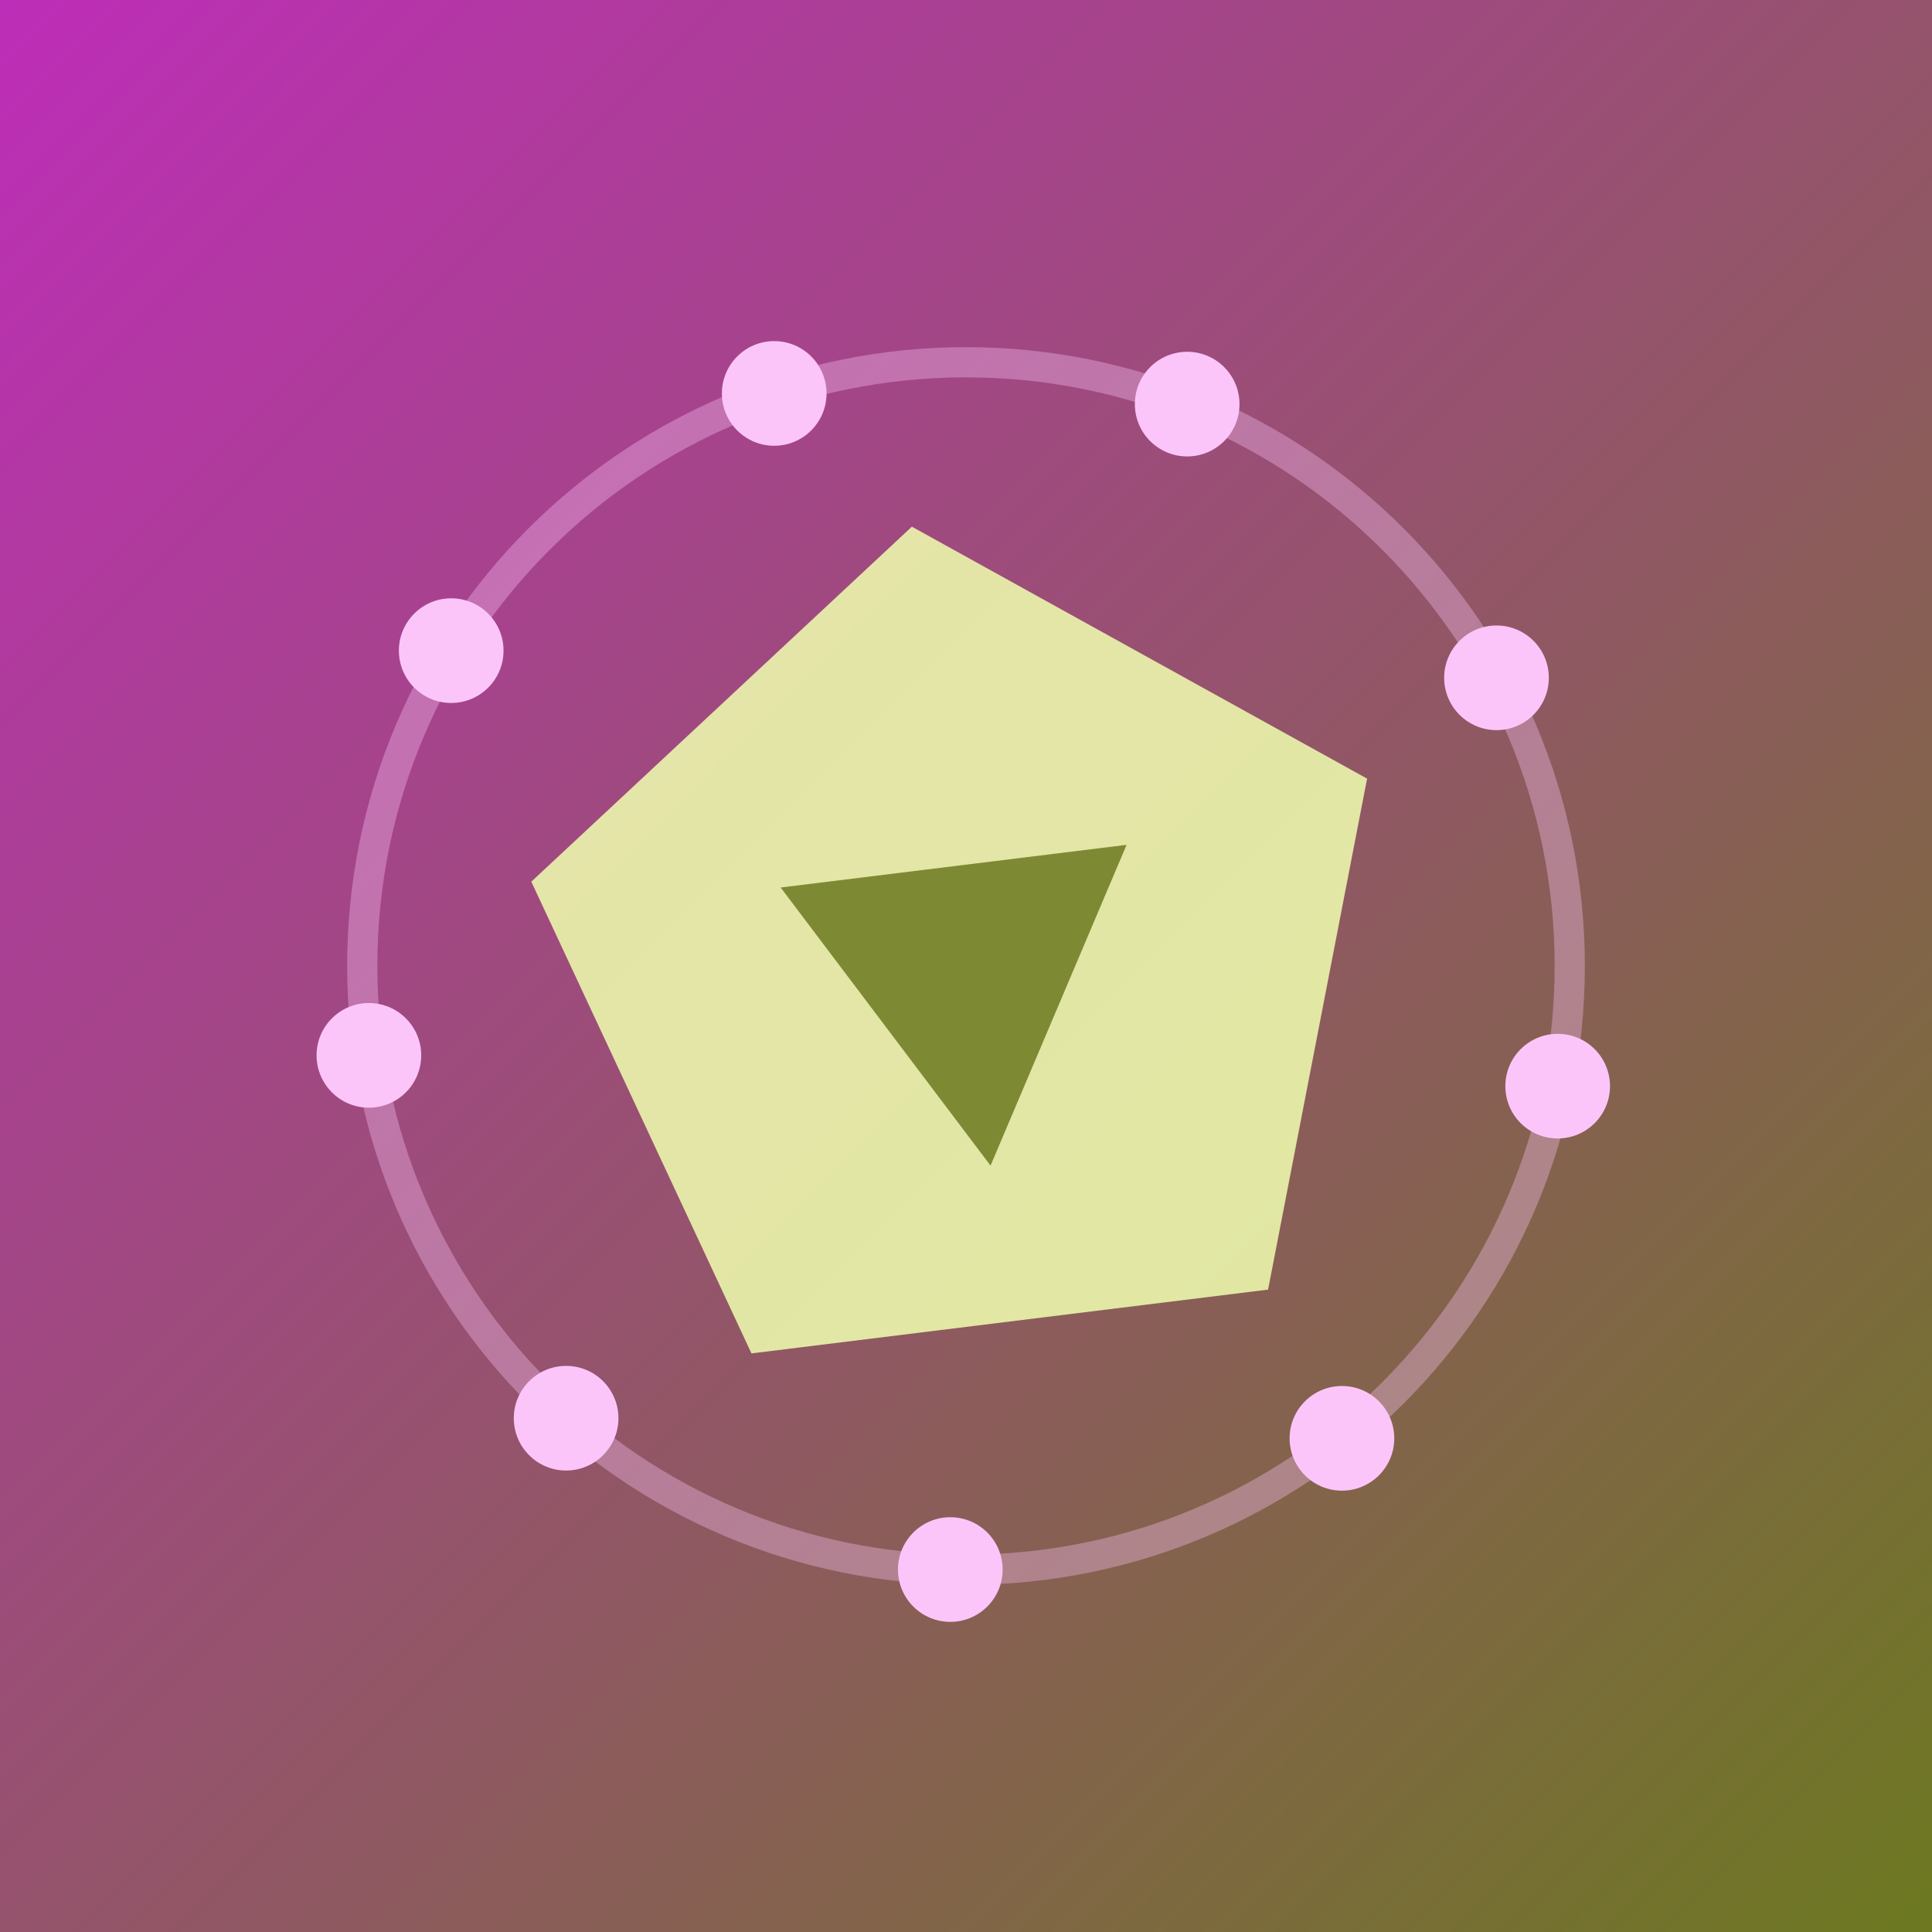
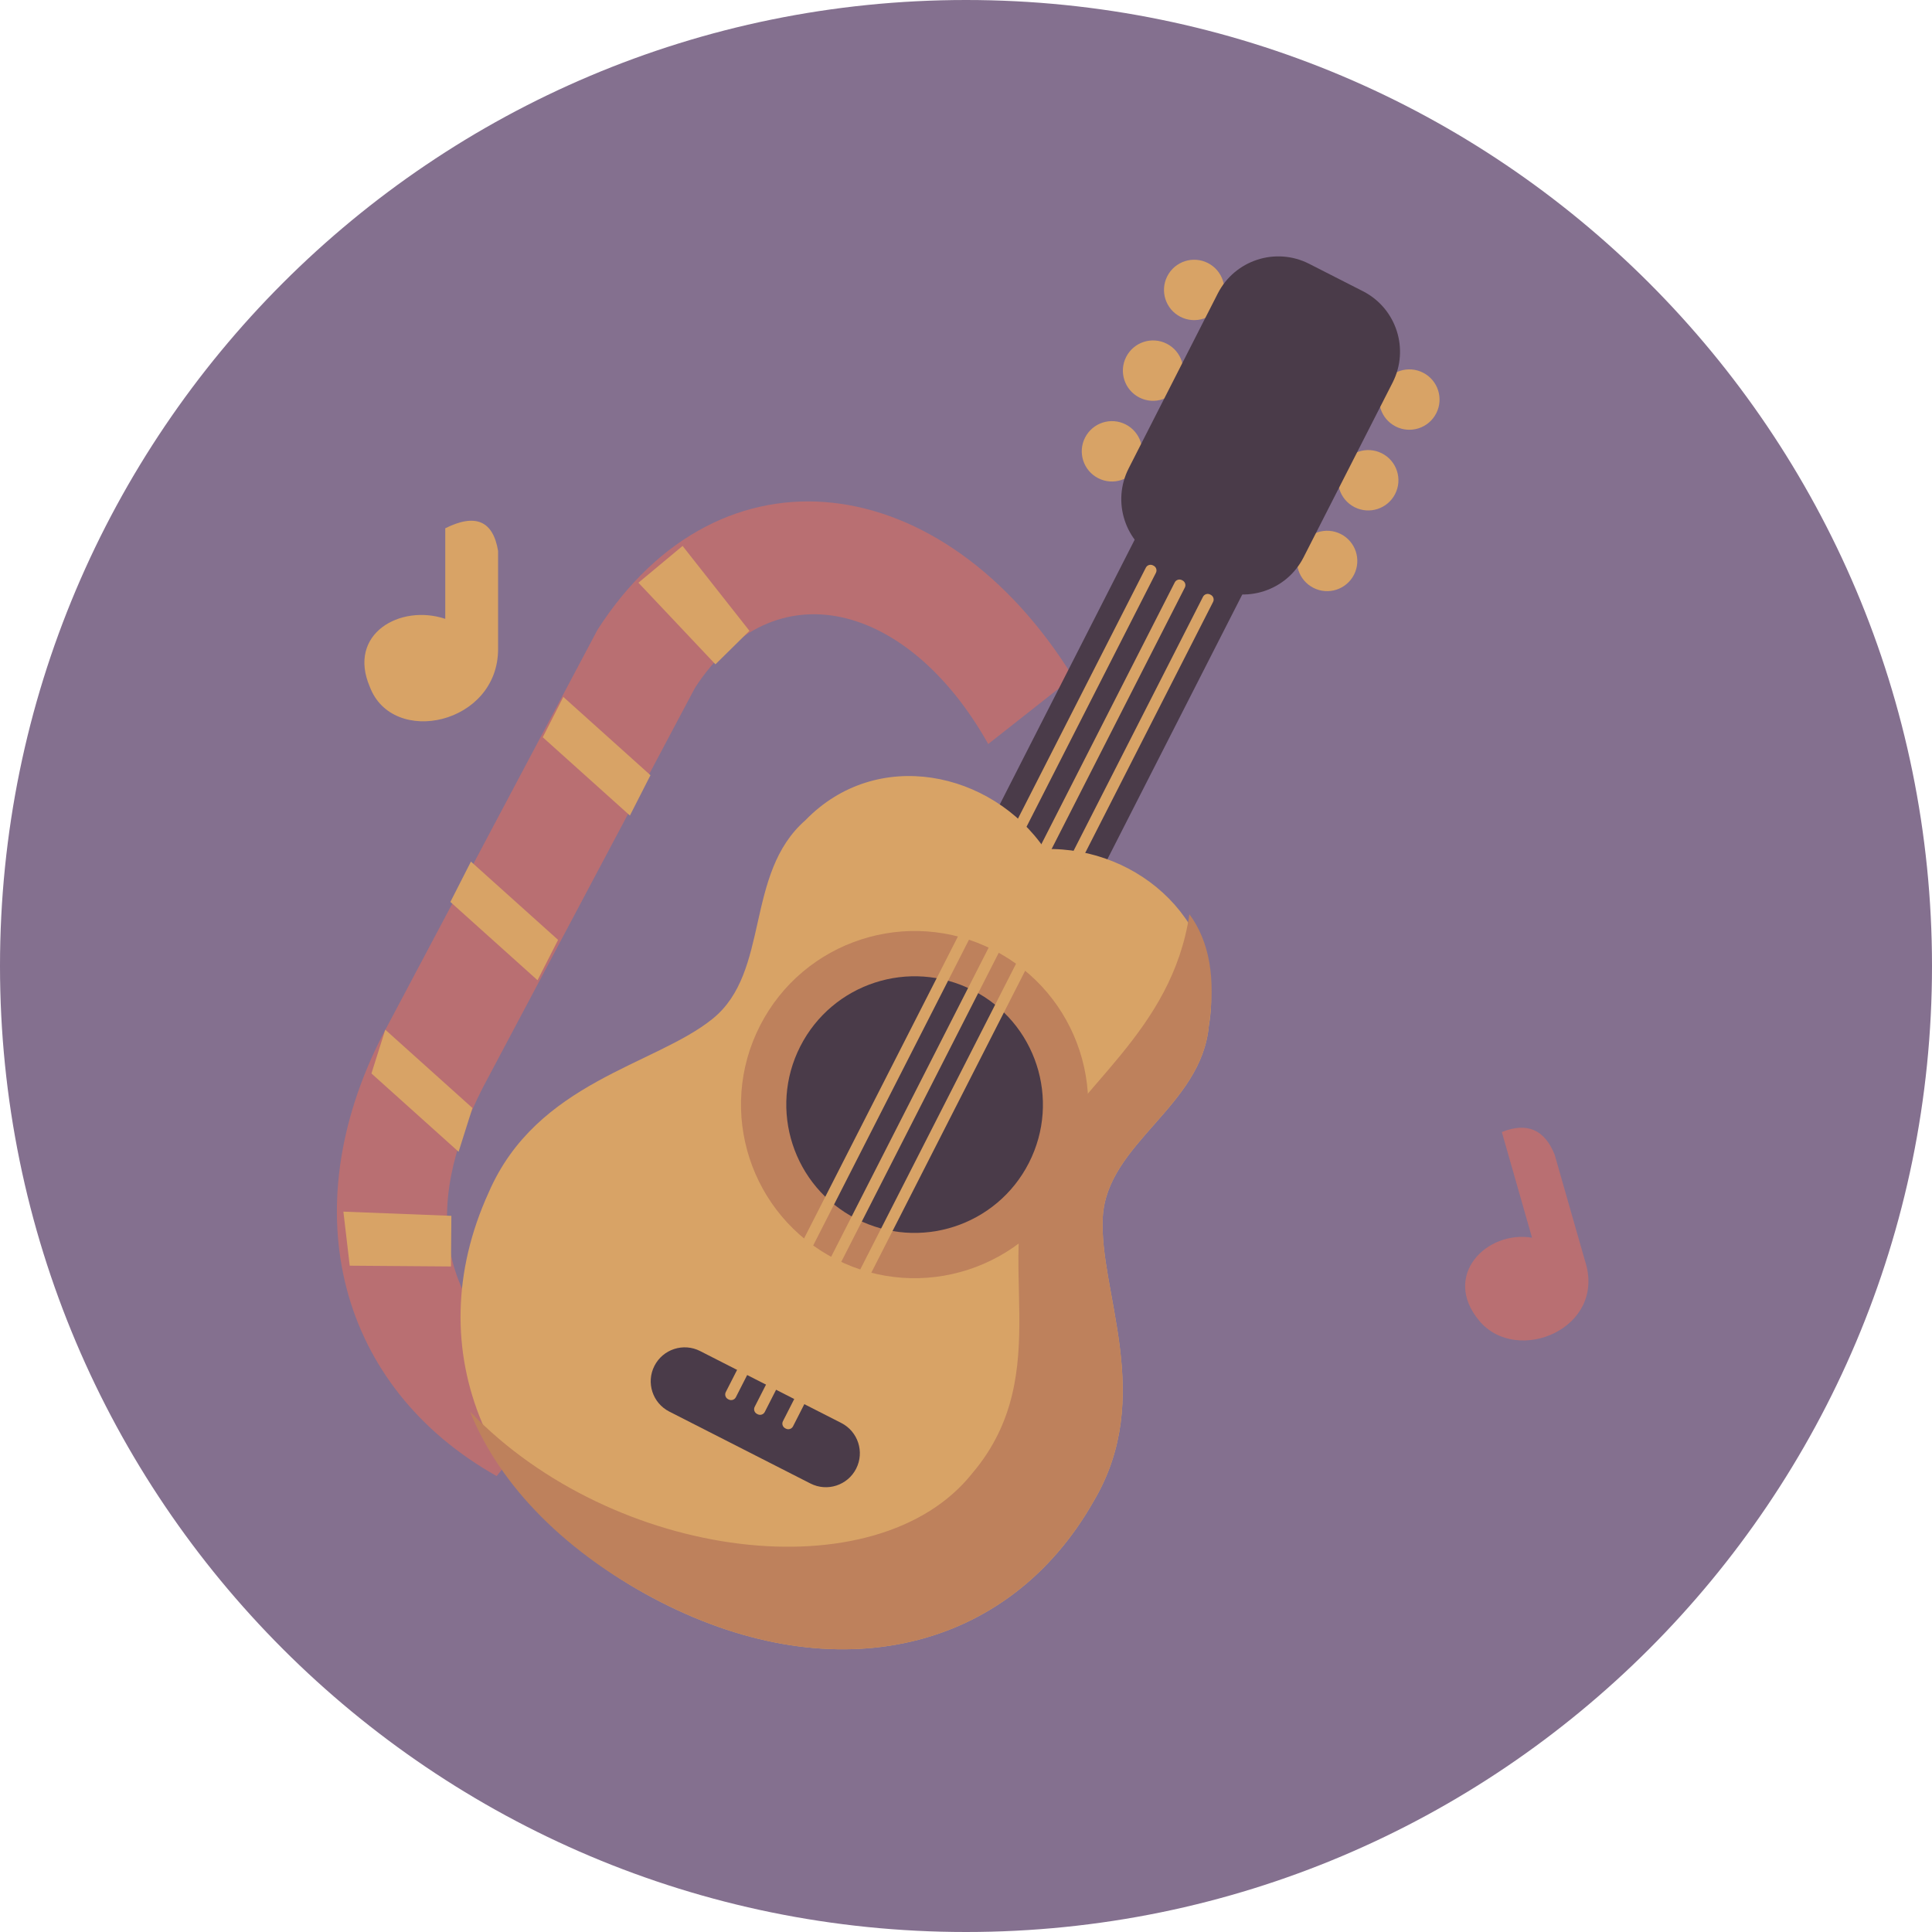
- <svg xmlns="http://www.w3.org/2000/svg" viewBox="0 0 96 96" width="96" height="96" role="img" aria-label="散修头像">
+ <svg xmlns="http://www.w3.org/2000/svg" viewBox="0 0 256 256" width="256" height="256" role="img" aria-label="带旅行背带的温暖木色民谣吉他">
  <defs>
-     <linearGradient id="g" x1="0" y1="0" x2="1" y2="1">
-       <stop offset="0" stop-color="hsl(302, 62%, 46%)" />
-       <stop offset="1" stop-color="hsl(69, 58%, 30%)" />
-     </linearGradient>
+     <clipPath id="avatar">
+       <circle cx="128" cy="128" r="128" />
+     </clipPath>
  </defs>
-   <rect width="96" height="96" fill="url(#g)" />
-   <circle cx="48.0" cy="48.0" r="30" fill="none" stroke="hsl(302, 90%, 88%)" stroke-opacity=".35" stroke-width="1.5" />
-   <polygon points="45.31,26.17 67.93,38.69 63.01,64.08 37.34,67.25 26.40,43.81" fill="hsl(69, 80%, 82%)" fill-opacity=".9" />
-   <polygon points="49.22,57.92 38.79,44.10 55.98,41.98" fill="hsl(69, 58%, 30%)" fill-opacity=".85" />
-   <circle cx="28.13" cy="70.47" r="2.60" fill="hsl(302, 90%, 88%)" />
-   <circle cx="18.33" cy="52.44" r="2.60" fill="hsl(302, 90%, 88%)" />
-   <circle cx="22.42" cy="32.33" r="2.60" fill="hsl(302, 90%, 88%)" />
-   <circle cx="38.47" cy="19.55" r="2.60" fill="hsl(302, 90%, 88%)" />
-   <circle cx="58.99" cy="20.08" r="2.60" fill="hsl(302, 90%, 88%)" />
-   <circle cx="74.36" cy="33.68" r="2.60" fill="hsl(302, 90%, 88%)" />
-   <circle cx="77.40" cy="53.97" r="2.60" fill="hsl(302, 90%, 88%)" />
-   <circle cx="66.68" cy="71.47" r="2.60" fill="hsl(302, 90%, 88%)" />
-   <circle cx="47.22" cy="77.99" r="2.60" fill="hsl(302, 90%, 88%)" />
+   <circle cx="128" cy="128" r="128" fill="#84708F" />
+   <g clip-path="url(#avatar)">
+     <path fill="#D8A366" d="M59 70Q65 67 66 73L66 86C66 96 52 99 49 91C46 84 53 80 59 82Z" />
+     <path fill="#B96F72" d="M199 150Q204 148 206 153L210 167C213 176 201 181 196 175C191 169 197 163 203 164Z" />
+     <g transform="rotate(27 128 133)">
+       <path fill="#B96F72" d="M121 88C93 71 65 81 62 111L61 172C61 198 77 216 101 217L104 203C84 202 76 190 76 172L77 112C79 93 97 89 115 101Z" />
+       <path fill="#D8A366" d="M67 96L80 102L78 108L64 103ZM62 121L77 125L77 131L62 127ZM61 146L76 150L76 156L61 152ZM61 171L76 175L77 181L62 177ZM67 195L80 189L83 195L71 201Z" />
+       <rect x="120" y="60" width="16" height="70" rx="5" fill="#4A3B49" />
+       <circle cx="112" cy="35" r="4" fill="#D8A366" />
+       <circle cx="144" cy="35" r="4" fill="#D8A366" />
+       <circle cx="112" cy="47" r="4" fill="#D8A366" />
+       <circle cx="144" cy="47" r="4" fill="#D8A366" />
+       <circle cx="112" cy="59" r="4" fill="#D8A366" />
+       <circle cx="144" cy="59" r="4" fill="#D8A366" />
+       <rect x="115" y="25" width="26" height="44" rx="9" fill="#4A3B49" />
+       <path fill="#D8A366" d="M128 110C117 104 102 108 98 121C94 131 103 141 99 150C95 159 82 168 83 184C84 207 102 222 128 222C154 222 172 207 173 184C174 168 161 159 157 150C153 141 162 131 158 121C154 108 139 104 128 110Z" />
+       <path fill="#BE815C" d="M149 109C153 111 156 115 158 121C162 131 153 141 157 150C161 159 174 168 173 184C172 207 154 222 128 222C114 222 102 218 94 211C120 220 153 208 157 188C161 171 146 161 146 148C146 136 154 124 149 109Z" />
+       <circle cx="128" cy="148" r="23" fill="#BE815C" />
+       <circle cx="128" cy="148" r="17" fill="#4A3B49" />
+       <rect x="113" y="190" width="30" height="9" rx="4.5" fill="#4A3B49" />
+       <rect x="123" y="70" width="1.5" height="124" rx="0.7" fill="#D8A366" />
+       <rect x="127.3" y="70" width="1.5" height="124" rx="0.7" fill="#D8A366" />
+       <rect x="131.5" y="70" width="1.5" height="124" rx="0.7" fill="#D8A366" />
+     </g>
+   </g>
</svg>
